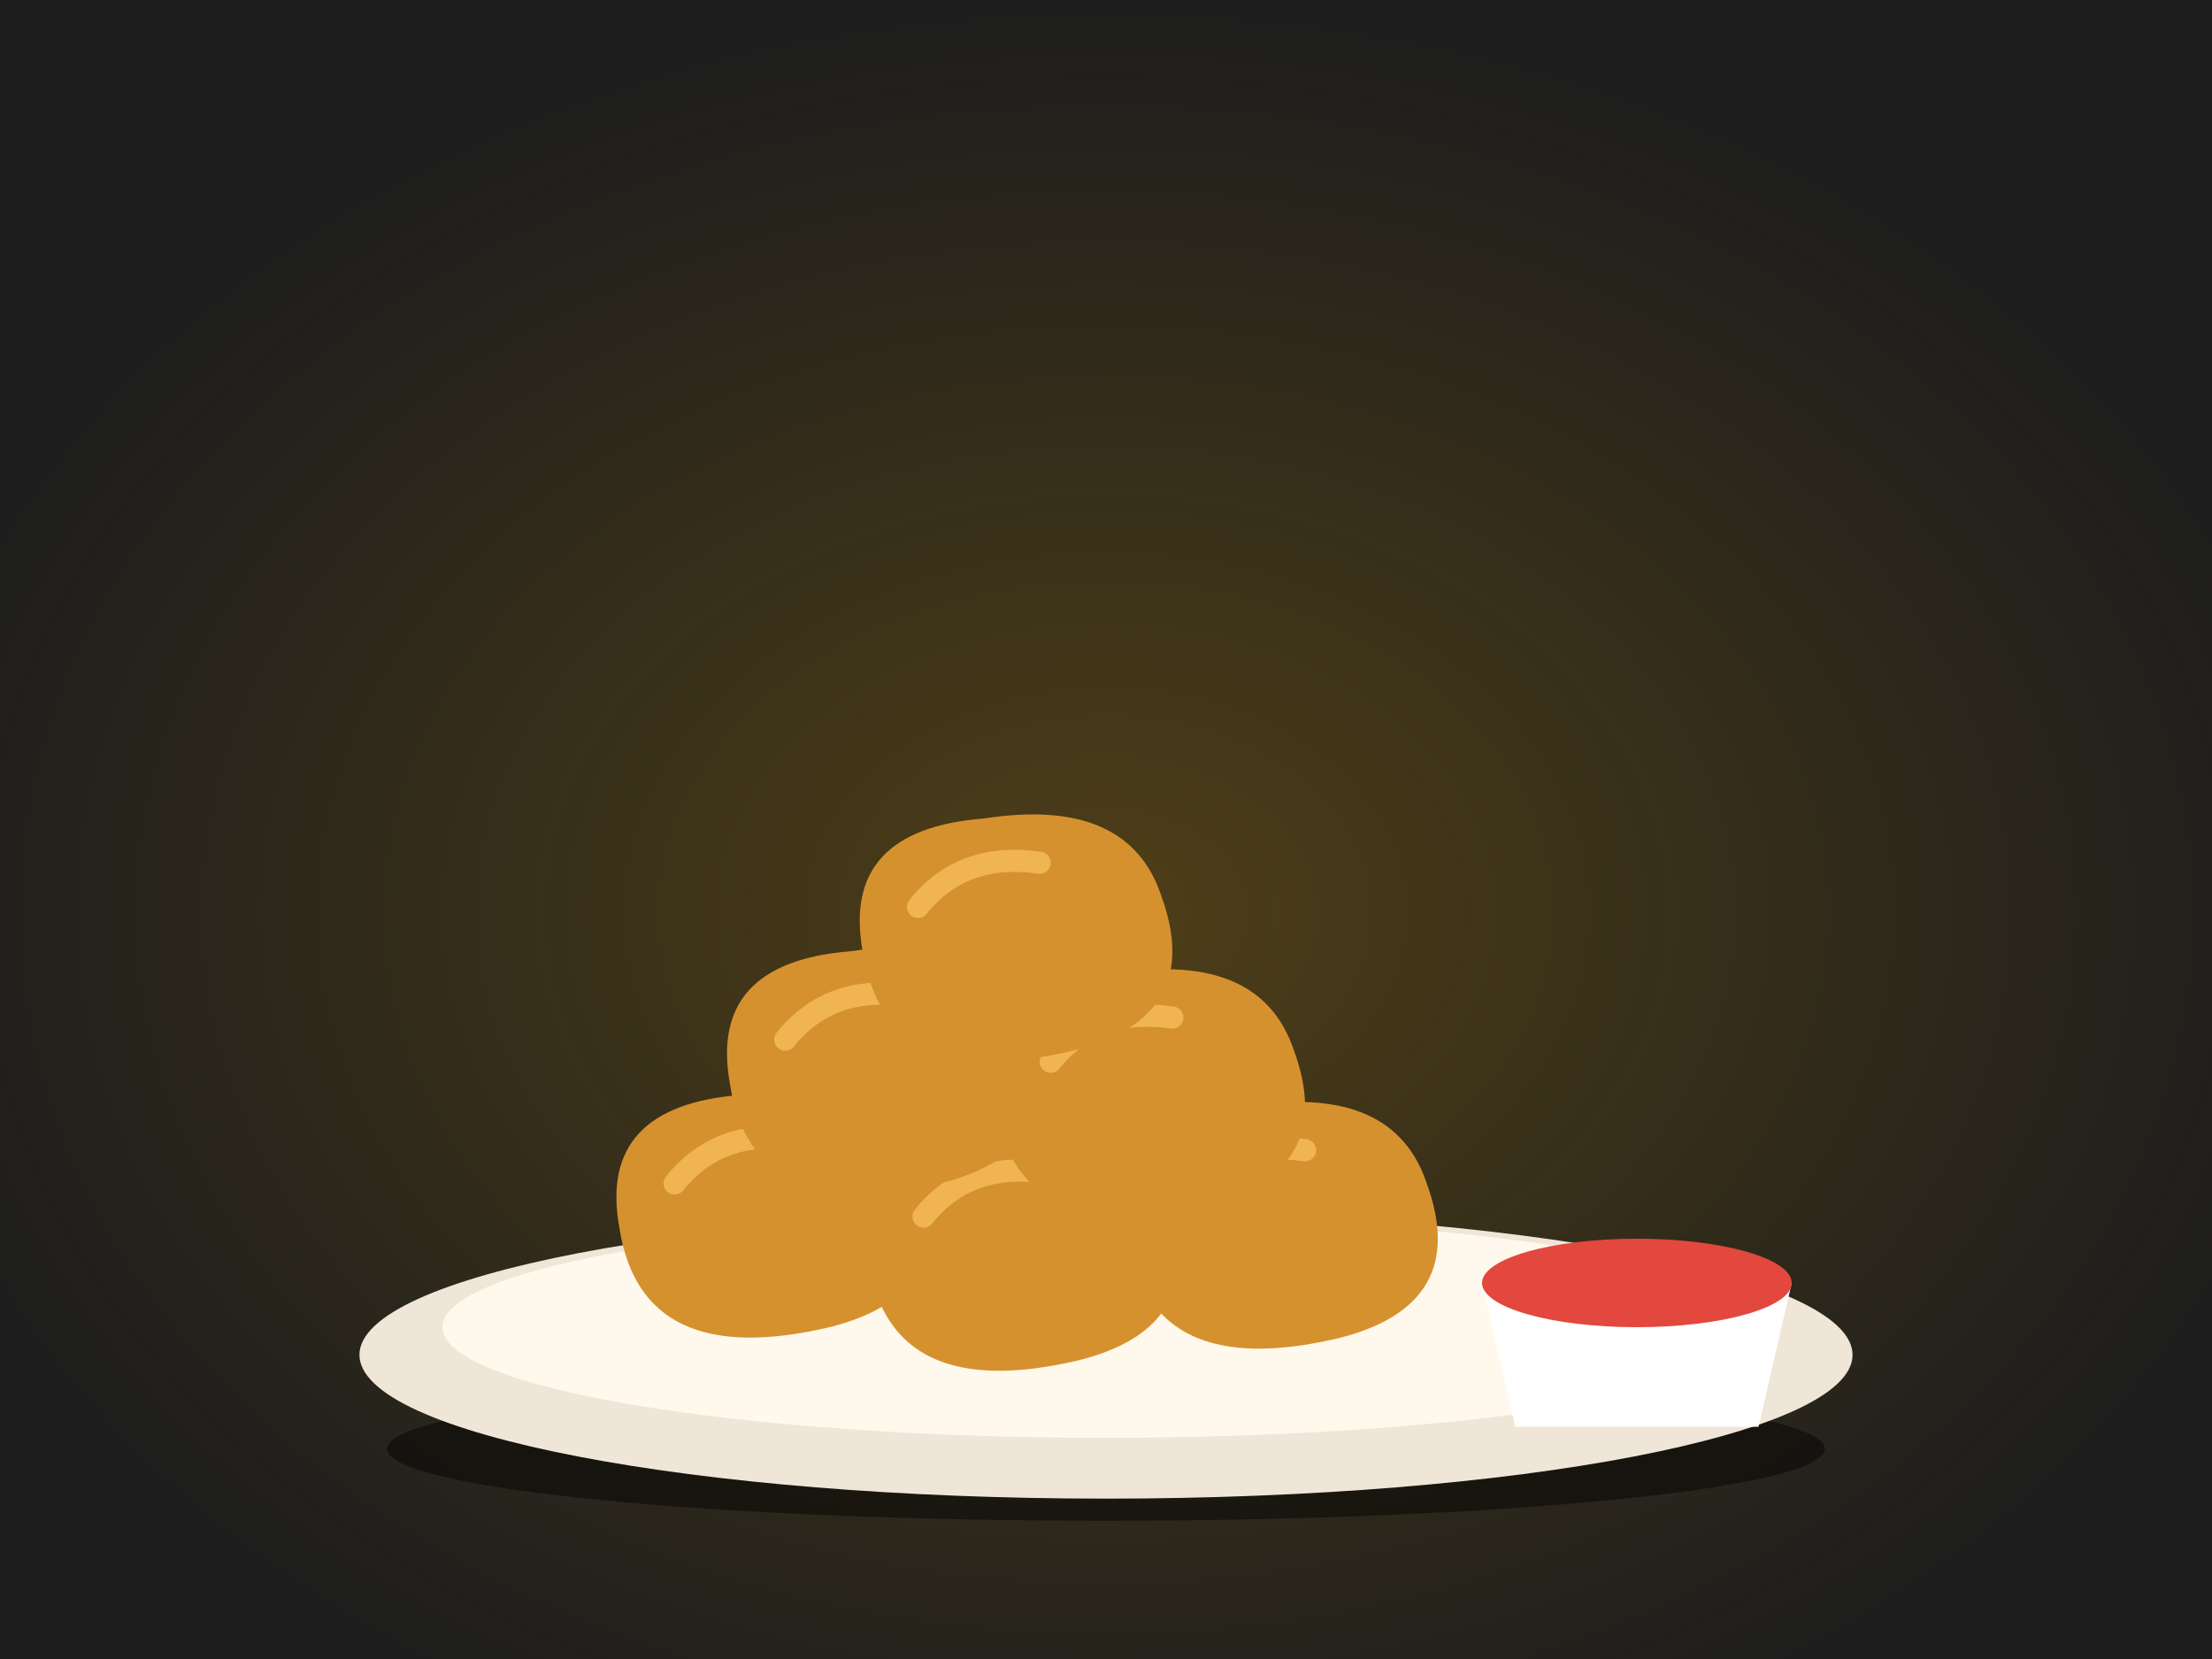
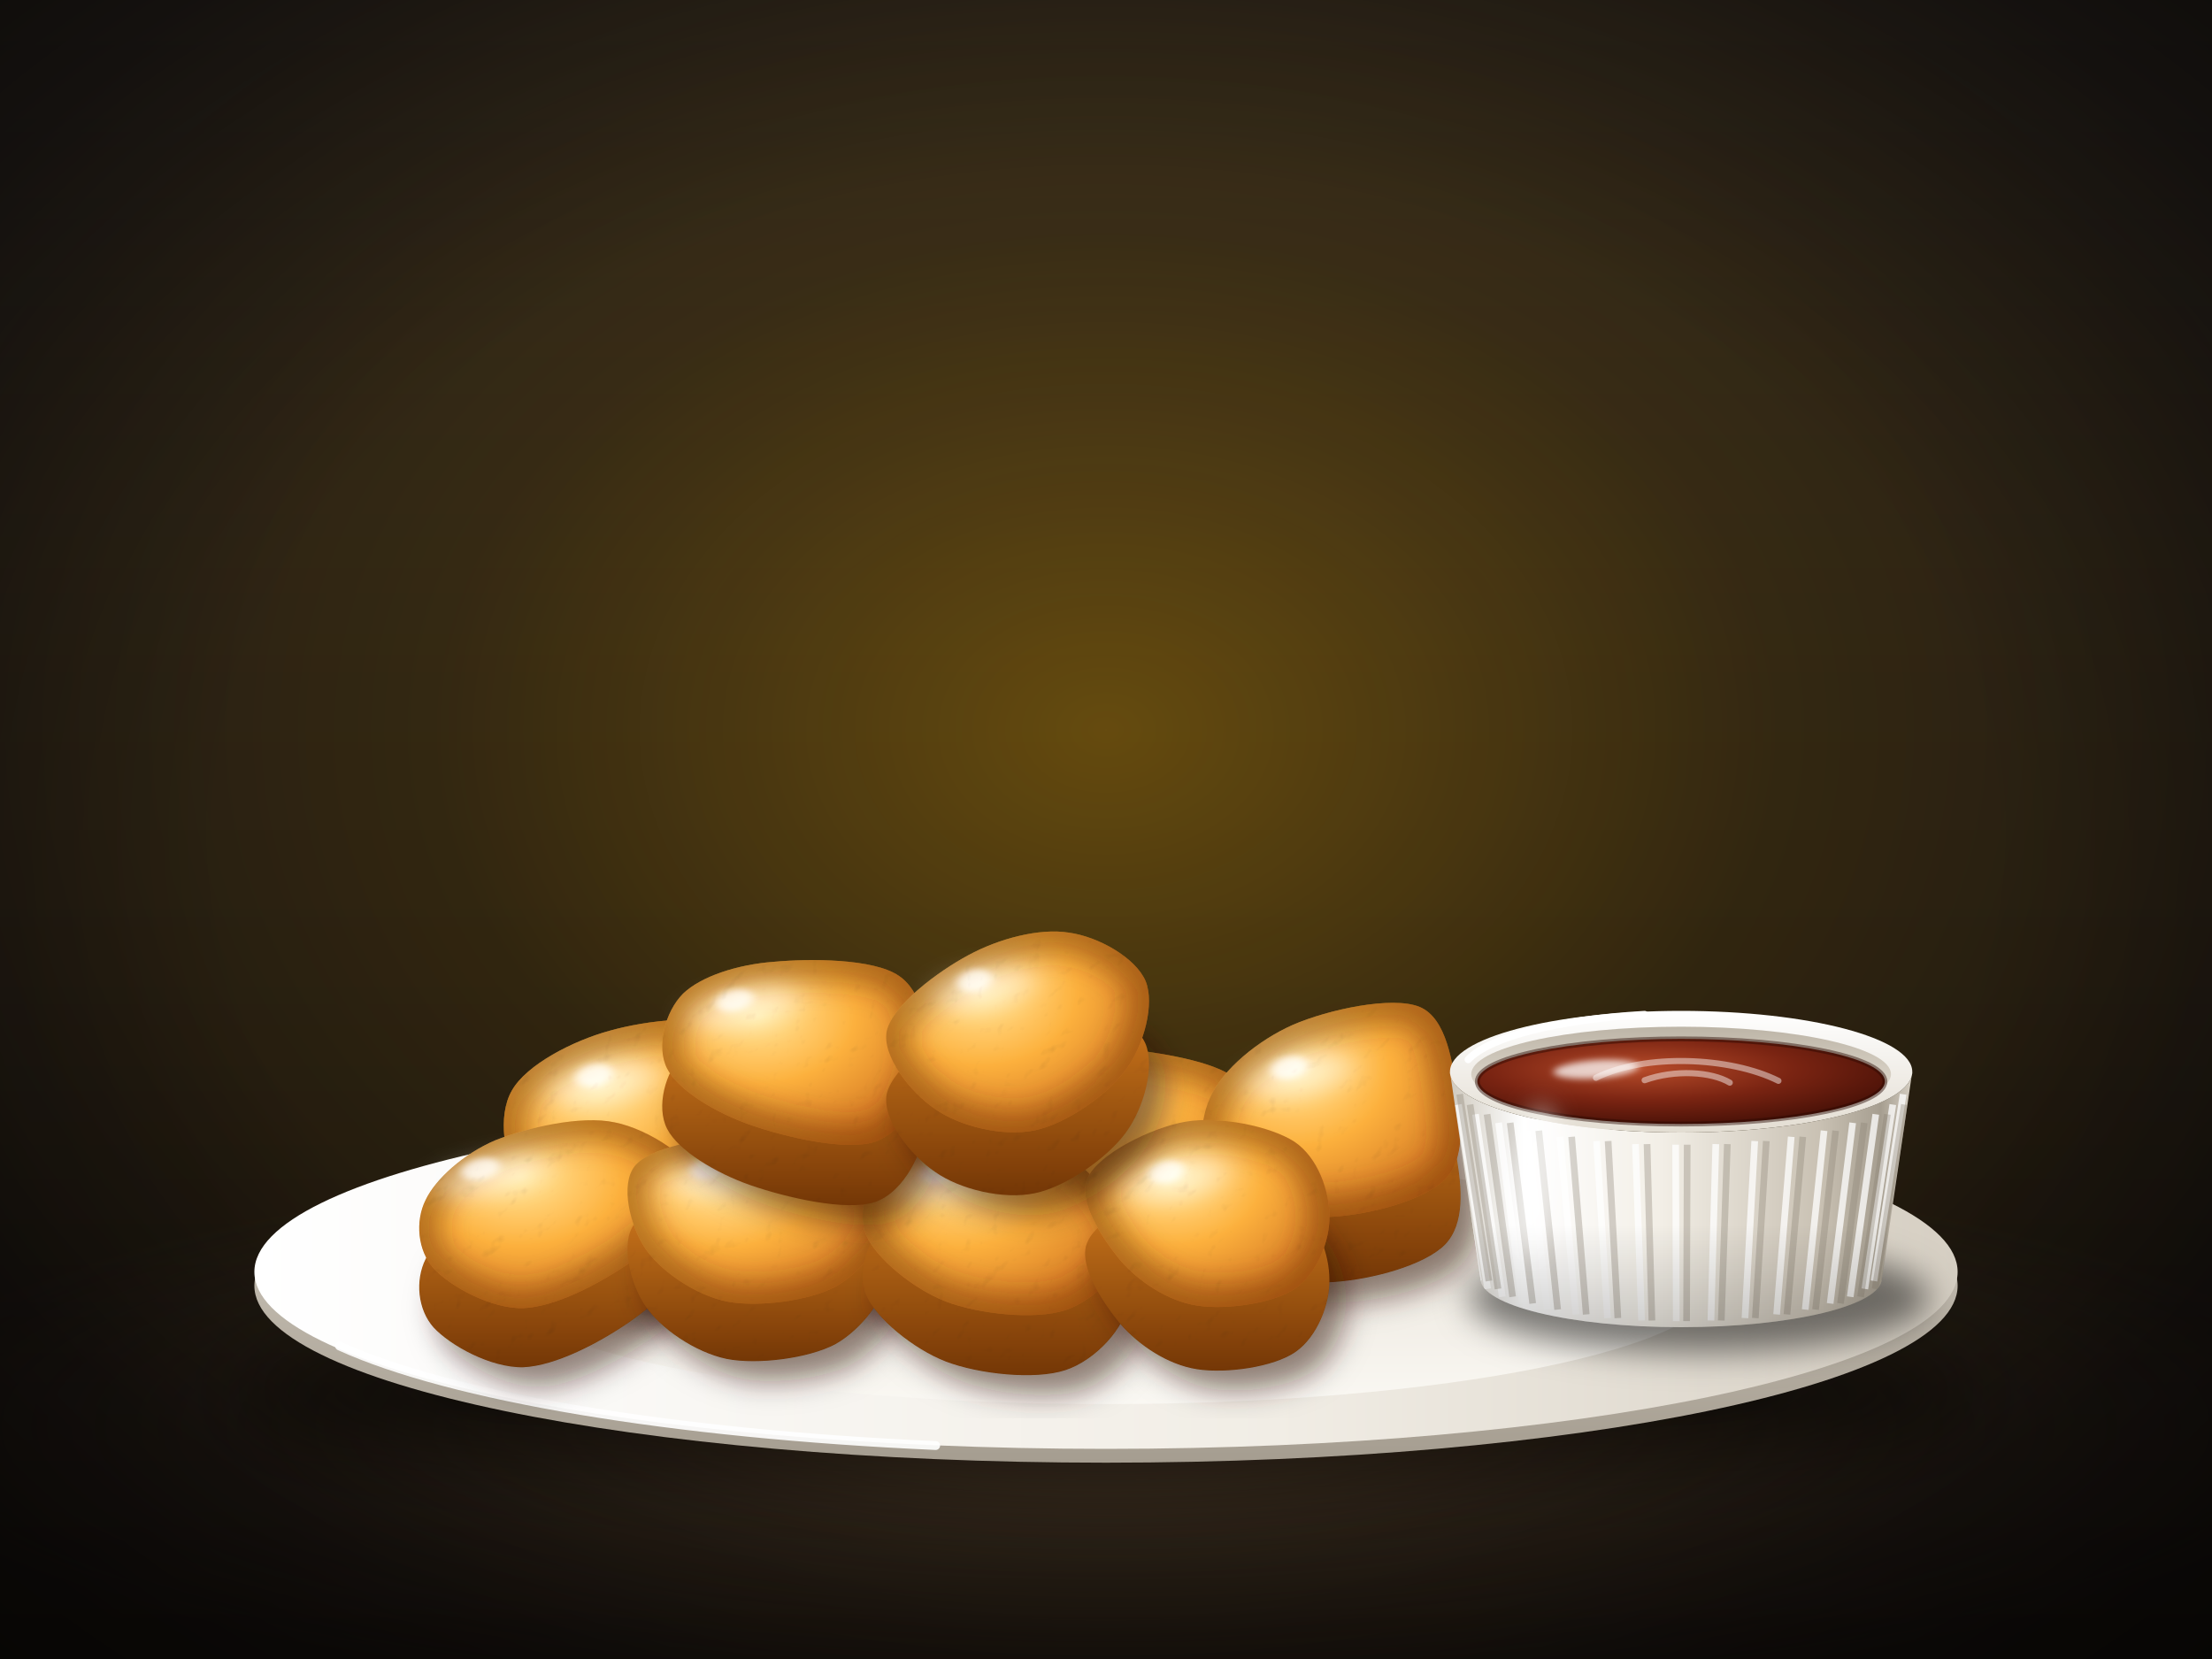
<svg xmlns="http://www.w3.org/2000/svg" viewBox="0 0 400 300" role="img" aria-label="Ilustração de nuggets">
  <defs>
-     <radialGradient id="glow" cx="50%" cy="55%" r="55%">
-       <stop offset="0" stop-color="#ffb703" stop-opacity=".22" />
+     <linearGradient id="g1" x1="0" y1="0" x2="0" y2="1">
+       <stop offset="0" stop-color="#26201b" />
+       <stop offset="1" stop-color="#110d0a" />
+     </linearGradient>
+     <radialGradient id="r2" cx="0.5" cy="0.44" r="0.6">
+       <stop offset="0" stop-color="#ffb703" stop-opacity="0.32" />
+       <stop offset="0.5" stop-color="#ffb703" stop-opacity="0.1" />
      <stop offset="1" stop-color="#ffb703" stop-opacity="0" />
    </radialGradient>
+     <radialGradient id="r3" cx="0.5" cy="0.5" r="0.5">
+       <stop offset="0" stop-color="#5a4636" stop-opacity="0.55" />
+       <stop offset="0.6" stop-color="#3a2d23" stop-opacity="0.25" />
+       <stop offset="1" stop-color="#3a2d23" stop-opacity="0" />
+     </radialGradient>
+     <radialGradient id="r4" cx="0.5" cy="0.5" r="0.72">
+       <stop offset="0.55" stop-color="#000" stop-opacity="0" />
+       <stop offset="1" stop-color="#000" stop-opacity="0.6" />
+     </radialGradient>
+     <filter id="f5" x="-60%" y="-60%" width="220%" height="220%">
+       <feGaussianBlur stdDeviation="7" />
+     </filter>
+     <filter id="f6" x="-60%" y="-60%" width="220%" height="220%">
+       <feGaussianBlur stdDeviation="2.5" />
+     </filter>
+     <linearGradient id="g7" x1="0" y1="0" x2="0" y2="1">
+       <stop offset="0" stop-color="#d9d3c8" />
+       <stop offset="1" stop-color="#a59d90" />
+     </linearGradient>
+     <linearGradient id="g8" x1="0" y1="0" x2="1" y2="0">
+       <stop offset="0" stop-color="#ffffff" />
+       <stop offset="0.6" stop-color="#f1ede5" />
+       <stop offset="1" stop-color="#d6cfc3" />
+     </linearGradient>
+     <linearGradient id="g9" x1="0" y1="0" x2="0" y2="1">
+       <stop offset="0" stop-color="#d7d0c4" />
+       <stop offset="0.4" stop-color="#ece7de" />
+       <stop offset="1" stop-color="#faf8f3" />
+     </linearGradient>
+     <filter id="f10" x="-60%" y="-60%" width="220%" height="220%">
+       <feGaussianBlur stdDeviation="3" />
+     </filter>
+     <path id="p11" d="M-17.5,-40.7 C-17.3,-36.5 -18.2,-31.4 -21.8,-28.3 C-25.3,-25.2 -33.4,-21.8 -38.9,-22 C-44.4,-22.3 -51.7,-26.1 -54.6,-29.8 C-57.5,-33.4 -58.4,-40.2 -56.2,-44 C-54,-47.9 -47,-51.5 -41.5,-53 C-35.9,-54.6 -26.8,-55.6 -22.8,-53.5 C-18.8,-51.5 -17.7,-44.9 -17.5,-40.7Z" />
+     <filter id="f12" x="-60%" y="-60%" width="220%" height="220%">
+       <feGaussianBlur stdDeviation="2.2" />
+     </filter>
+     <linearGradient id="g13" x1="0" y1="0" x2="0" y2="1">
+       <stop offset="0" stop-color="#d07a1e" />
+       <stop offset="1" stop-color="#723606" />
+     </linearGradient>
+     <radialGradient id="r14" cx="0.36" cy="0.3" r="0.82">
+       <stop offset="0" stop-color="#ffe196" />
+       <stop offset="0.45" stop-color="#f7ad3c" />
+       <stop offset="1" stop-color="#c4661a" />
+     </radialGradient>
+     <clipPath id="c15">
+       <use href="#p11" />
+     </clipPath>
+     <filter id="f16" x="-60%" y="-60%" width="220%" height="220%">
+       <feGaussianBlur stdDeviation="2" />
+     </filter>
+     <filter id="f17" x="-60%" y="-60%" width="220%" height="220%">
+       <feGaussianBlur stdDeviation="0.6" />
+     </filter>
+     <path id="p18" d="M17.3,-32.6 C16.2,-28.9 12.4,-24.5 7.7,-23.3 C2.9,-22.1 -6.4,-22.6 -11,-25.3 C-15.7,-28.1 -19.6,-35.5 -20.2,-40 C-20.7,-44.5 -17.8,-49.8 -14.2,-52.1 C-10.6,-54.4 -3.4,-55 1.4,-53.8 C6.1,-52.6 11.6,-48.5 14.2,-45 C16.9,-41.4 18.4,-36.2 17.3,-32.6Z" />
+     <clipPath id="c19">
+       <use href="#p18" />
+     </clipPath>
+     <path id="p20" d="M52.6,-32 C50.8,-28.7 47,-26.5 42.8,-25.4 C38.7,-24.4 31.3,-23.6 27.6,-25.6 C23.8,-27.6 21.1,-33.6 20.2,-37.6 C19.3,-41.6 19.3,-47.4 22.2,-49.5 C25,-51.6 31.9,-51 37.1,-50.2 C42.4,-49.5 51,-48.2 53.6,-45.1 C56.1,-42.1 54.4,-35.2 52.6,-32Z" />
+     <clipPath id="c21">
+       <use href="#p20" />
+     </clipPath>
+     <path id="p22" d="M86.2,-43.6 C86.9,-39.3 87.5,-33.8 84.4,-30.6 C81.3,-27.5 73.5,-25.4 67.8,-25 C62.1,-24.6 53.3,-25.3 50.2,-28.3 C47.1,-31.3 47.1,-38.7 49,-42.9 C50.9,-47.2 56.3,-51.6 61.5,-53.9 C66.8,-56.2 76.5,-58.3 80.6,-56.6 C84.7,-54.9 85.6,-48 86.2,-43.6Z" />
+     <clipPath id="c23">
+       <use href="#p22" />
+     </clipPath>
+     <path id="p24" d="M-28.1,-30 C-27.8,-26.5 -34.1,-21.1 -38.5,-18 C-43,-14.9 -49.6,-11.4 -54.5,-11.2 C-59.4,-11.1 -65.5,-14.5 -68,-17.2 C-70.4,-19.9 -70.8,-24.3 -69.2,-27.5 C-67.7,-30.7 -63.4,-34.5 -58.7,-36.5 C-53.9,-38.4 -45.8,-40.3 -40.7,-39.2 C-35.6,-38.2 -28.5,-33.6 -28.1,-30Z" />
+     <clipPath id="c25">
+       <use href="#p24" />
+     </clipPath>
+     <path id="p26" d="M0.3,-25.3 C0.5,-21.8 -3.5,-16.6 -7.5,-14.4 C-11.5,-12.3 -19.1,-11.3 -23.8,-12.2 C-28.6,-13.2 -33.8,-16.8 -36.1,-20.2 C-38.4,-23.6 -39.9,-29.8 -37.7,-32.6 C-35.5,-35.4 -27.5,-36.8 -22.7,-37.2 C-17.8,-37.7 -12.2,-37.2 -8.4,-35.2 C-4.6,-33.3 0.2,-28.8 0.3,-25.3Z" />
+     <clipPath id="c27">
+       <use href="#p26" />
+     </clipPath>
+     <path id="p28" d="M36.6,-21.1 C36.3,-17.4 31.8,-12.4 27.2,-10.9 C22.6,-9.4 14.2,-10.3 9.2,-12.2 C4.3,-14.1 -1.3,-18.7 -2.8,-22.2 C-4.3,-25.8 -2.5,-30.7 0.3,-33.8 C3.1,-36.9 9.2,-41.1 14.1,-40.9 C18.9,-40.7 25.7,-36 29.5,-32.7 C33.2,-29.4 37,-24.7 36.6,-21.1Z" />
+     <clipPath id="c29">
+       <use href="#p28" />
+     </clipPath>
+     <path id="p30" d="M67,-25.1 C67.1,-21.5 65.2,-16.5 61.9,-14.2 C58.6,-11.9 51.4,-10.9 47,-11.6 C42.6,-12.3 38.3,-15.2 35.5,-18.4 C32.8,-21.7 28.9,-27.5 30.6,-30.9 C32.2,-34.4 40.1,-38.4 45.3,-39.3 C50.5,-40.2 58.1,-38.6 61.7,-36.3 C65.3,-33.9 67,-28.8 67,-25.1Z" />
+     <clipPath id="c31">
+       <use href="#p30" />
+     </clipPath>
+     <path id="p32" d="M6.3,-48 C5.7,-43.8 3,-37.9 -1.4,-36.3 C-5.8,-34.8 -15,-37 -20.2,-38.8 C-25.4,-40.6 -31.1,-44 -32.8,-47.3 C-34.5,-50.6 -33.1,-55.9 -30.4,-58.6 C-27.7,-61.2 -22.2,-63 -16.7,-63.4 C-11.3,-63.9 -1.7,-63.9 2.1,-61.3 C5.9,-58.8 6.8,-52.1 6.3,-48Z" />
+     <clipPath id="c33">
+       <use href="#p32" />
+     </clipPath>
+     <path id="p34" d="M39.3,-60.5 C40.7,-57.1 39.1,-50.9 36.3,-47.1 C33.6,-43.4 27.4,-39 22.6,-38 C17.8,-37 11.3,-38.6 7.6,-41.2 C3.9,-43.7 -0.5,-49.2 0.3,-53 C1.2,-56.9 8.1,-62 12.6,-64.4 C17.2,-66.9 23.3,-68.5 27.7,-67.8 C32.2,-67.2 37.8,-64 39.3,-60.5Z" />
+     <clipPath id="c35">
+       <use href="#p34" />
+     </clipPath>
+     <filter id="e36" x="-5%" y="-5%" width="110%" height="110%" color-interpolation-filters="sRGB">
+       <feTurbulence type="fractalNoise" baseFrequency=".24" numOctaves="3" seed="7" result="n" />
+       <feDiffuseLighting in="n" surfaceScale="1.6" diffuseConstant="1.2" lighting-color="#fff" result="l">
+         <feDistantLight azimuth="225" elevation="60" />
+       </feDiffuseLighting>
+       <feComposite in="SourceGraphic" in2="l" operator="arithmetic" k1="0.66" k2="0.36" k3="0" k4="0" />
+     </filter>
+     <linearGradient id="g37" x1="0" y1="0" x2="1" y2="0">
+       <stop offset="0" stop-color="#cfc9be" />
+       <stop offset="0.16" stop-color="#ffffff" />
+       <stop offset="0.45" stop-color="#f3efe7" />
+       <stop offset="0.8" stop-color="#c9c1b3" />
+       <stop offset="0.93" stop-color="#a69e90" />
+       <stop offset="1" stop-color="#d6cfc3" />
+     </linearGradient>
+     <clipPath id="c38">
+       <path d="M-38,-42 L-33,-8 A33,8 0 0 0 33,-8 L38,-42 A38,10 0 0 1 -38,-42 Z" />
+     </clipPath>
+     <linearGradient id="g39" x1="0" y1="0" x2="0" y2="1">
+       <stop offset="0" stop-color="#000" stop-opacity="0" />
+       <stop offset="0.6" stop-color="#000" stop-opacity="0" />
+       <stop offset="1" stop-color="#000" stop-opacity="0.18" />
+     </linearGradient>
+     <linearGradient id="g40" x1="0" y1="0" x2="0" y2="1">
+       <stop offset="0" stop-color="#ffffff" />
+       <stop offset="1" stop-color="#e3ddd2" />
+     </linearGradient>
+     <linearGradient id="g41" x1="0" y1="0" x2="0" y2="1">
+       <stop offset="0" stop-color="#bdb5a7" />
+       <stop offset="1" stop-color="#efe9df" />
+     </linearGradient>
+     <radialGradient id="r42" cx="0.4" cy="0.35" r="0.75">
+       <stop offset="0" stop-color="#b84c2a" />
+       <stop offset="0.5" stop-color="#7a2412" />
+       <stop offset="1" stop-color="#3e0d05" />
+     </radialGradient>
  </defs>
-   <rect width="400" height="300" fill="#1d1d1d" />
-   <rect width="400" height="300" fill="url(#glow)" />
-   <ellipse cx="200" cy="262" rx="130" ry="13" fill="#000" opacity=".45" />
-   <ellipse cx="200" cy="245" rx="135" ry="26" fill="#efe6d8" />
-   <ellipse cx="200" cy="240" rx="120" ry="20" fill="#fff8ec" />
-   <path d="M112,222 q-4,-22 22,-24 q26,-4 32,14 q8,22 -16,28 q-34,8 -38,-18z" fill="#d6912f" />
-   <path d="M122,214 q8,-10 22,-8" fill="none" stroke="#f0b552" stroke-width="4" stroke-linecap="round" />
-   <path d="M157,228 q-4,-22 22,-24 q26,-4 32,14 q8,22 -16,28 q-34,8 -38,-18z" fill="#d6912f" />
-   <path d="M167,220 q8,-10 22,-8" fill="none" stroke="#f0b552" stroke-width="4" stroke-linecap="round" />
-   <path d="M204,224 q-4,-22 22,-24 q26,-4 32,14 q8,22 -16,28 q-34,8 -38,-18z" fill="#d6912f" />
-   <path d="M214,216 q8,-10 22,-8" fill="none" stroke="#f0b552" stroke-width="4" stroke-linecap="round" />
-   <path d="M132,196 q-4,-22 22,-24 q26,-4 32,14 q8,22 -16,28 q-34,8 -38,-18z" fill="#d6912f" />
-   <path d="M142,188 q8,-10 22,-8" fill="none" stroke="#f0b552" stroke-width="4" stroke-linecap="round" />
-   <path d="M180,200 q-4,-22 22,-24 q26,-4 32,14 q8,22 -16,28 q-34,8 -38,-18z" fill="#d6912f" />
-   <path d="M190,192 q8,-10 22,-8" fill="none" stroke="#f0b552" stroke-width="4" stroke-linecap="round" />
-   <path d="M156,172 q-4,-22 22,-24 q26,-4 32,14 q8,22 -16,28 q-34,8 -38,-18z" fill="#d6912f" />
-   <path d="M166,164 q8,-10 22,-8" fill="none" stroke="#f0b552" stroke-width="4" stroke-linecap="round" />
-   <path d="M268,232 h56 l-6,26 h-44z" fill="#ffffff" />
-   <ellipse cx="296" cy="232" rx="28" ry="8" fill="#e2483d" />
+   <rect width="400" height="300" fill="url(#g1)" />
+   <rect width="400" height="300" fill="url(#r2)" />
+   <ellipse cx="200" cy="258" rx="230" ry="52" fill="url(#r3)" />
+   <rect width="400" height="300" fill="url(#r4)" />
+   <ellipse cx="200" cy="252" rx="157.5" ry="15" fill="#000" opacity="0.5" filter="url(#f5)" />
+   <ellipse cx="200" cy="251" rx="123" ry="5.5" fill="#000" opacity="0.55" filter="url(#f6)" />
+   <ellipse cx="200" cy="237" rx="107.8" ry="19.84" fill="#8f877c" />
+   <ellipse cx="200" cy="232.5" rx="154" ry="32" fill="url(#g7)" />
+   <ellipse cx="200" cy="230" rx="154" ry="32" fill="url(#g8)" />
+   <ellipse cx="200" cy="231.5" rx="110.88" ry="22.4" fill="url(#g9)" />
+   <path d="M61.4,243.4 A154,32 0 0 0 169.2,261.4" stroke="#fff" stroke-width="1.6" fill="none" stroke-linecap="round" opacity=".9" />
+   <ellipse cx="115.3" cy="217.2" rx="30.8" ry="4.48" fill="#ffffff" opacity="0.6" filter="url(#f10)" transform="rotate(-6 115.3 217.2)" />
+   <g transform="translate(160,250) scale(1.2)">
+     <g filter="url(#e36)">
+       <use href="#p11" fill="#2a1000" opacity=".5" transform="translate(2.5,12.87)" filter="url(#f12)" />
+       <use href="#p11" fill="url(#g13)" transform="translate(0,9.87)" />
+       <use href="#p11" fill="url(#r14)" />
+       <g clip-path="url(#c15)">
+         <use href="#p11" fill="none" stroke="#6a3000" stroke-opacity=".45" stroke-width="6.78" filter="url(#f16)" />
+       </g>
+       <ellipse cx="-42.14" cy="-45.04" rx="8.25" ry="3.08" fill="#ffffff" opacity="0.45" filter="url(#f16)" transform="rotate(-12 -42.14 -45.04)" />
+       <ellipse cx="-43.79" cy="-46.27" rx="2.89" ry="1.73" fill="#ffffff" opacity="0.7" filter="url(#f17)" transform="rotate(-12 -43.79 -46.27)" />
+       <use href="#p18" fill="#2a1000" opacity=".5" transform="translate(2.5,12.72)" filter="url(#f12)" />
+       <use href="#p18" fill="url(#g13)" transform="translate(0,9.72)" />
+       <use href="#p18" fill="url(#r14)" />
+       <g clip-path="url(#c19)">
+         <use href="#p18" fill="none" stroke="#6a3000" stroke-opacity=".45" stroke-width="6.68" filter="url(#f16)" />
+       </g>
+       <ellipse cx="-6.28" cy="-45.45" rx="8.06" ry="3.04" fill="#ffffff" opacity="0.45" filter="url(#f16)" transform="rotate(-12 -6.28 -45.45)" />
+       <ellipse cx="-7.9" cy="-46.66" rx="2.82" ry="1.71" fill="#ffffff" opacity="0.7" filter="url(#f17)" transform="rotate(-12 -7.9 -46.66)" />
+       <use href="#p20" fill="#2a1000" opacity=".5" transform="translate(2.5,11.95)" filter="url(#f12)" />
+       <use href="#p20" fill="url(#g13)" transform="translate(0,8.95)" />
+       <use href="#p20" fill="url(#r14)" />
+       <g clip-path="url(#c21)">
+         <use href="#p20" fill="none" stroke="#6a3000" stroke-opacity=".45" stroke-width="6.15" filter="url(#f16)" />
+       </g>
+       <ellipse cx="30.57" cy="-43.28" rx="7.47" ry="2.8" fill="#ffffff" opacity="0.45" filter="url(#f16)" transform="rotate(-12 30.57 -43.28)" />
+       <ellipse cx="29.08" cy="-44.4" rx="2.61" ry="1.62" fill="#ffffff" opacity="0.7" filter="url(#f17)" transform="rotate(-12 29.08 -44.4)" />
+       <use href="#p22" fill="#2a1000" opacity=".5" transform="translate(2.5,12.84)" filter="url(#f12)" />
+       <use href="#p22" fill="url(#g13)" transform="translate(0,9.84)" />
+       <use href="#p22" fill="url(#r14)" />
+       <g clip-path="url(#c23)">
+         <use href="#p22" fill="none" stroke="#6a3000" stroke-opacity=".45" stroke-width="6.76" filter="url(#f16)" />
+       </g>
+       <ellipse cx="62.6" cy="-46.21" rx="8.15" ry="3.07" fill="#ffffff" opacity="0.45" filter="url(#f16)" transform="rotate(-12 62.6 -46.21)" />
+       <ellipse cx="60.97" cy="-47.44" rx="2.85" ry="1.73" fill="#ffffff" opacity="0.7" filter="url(#f17)" transform="rotate(-12 60.97 -47.44)" />
+       <use href="#p24" fill="#2a1000" opacity=".5" transform="translate(2.5,11.9)" filter="url(#f12)" />
+       <use href="#p24" fill="url(#g13)" transform="translate(0,8.9)" />
+       <use href="#p24" fill="url(#r14)" />
+       <g clip-path="url(#c25)">
+         <use href="#p24" fill="none" stroke="#6a3000" stroke-opacity=".45" stroke-width="6.12" filter="url(#f16)" />
+       </g>
+       <ellipse cx="-59.19" cy="-31.04" rx="8.57" ry="2.78" fill="#ffffff" opacity="0.45" filter="url(#f16)" transform="rotate(-12 -59.19 -31.04)" />
+       <ellipse cx="-60.91" cy="-32.16" rx="3" ry="1.61" fill="#ffffff" opacity="0.7" filter="url(#f17)" transform="rotate(-12 -60.91 -32.16)" />
+       <use href="#p26" fill="#2a1000" opacity=".5" transform="translate(2.5,11.65)" filter="url(#f12)" />
+       <use href="#p26" fill="url(#g13)" transform="translate(0,8.65)" />
+       <use href="#p26" fill="url(#r14)" />
+       <g clip-path="url(#c27)">
+         <use href="#p26" fill="none" stroke="#6a3000" stroke-opacity=".45" stroke-width="5.94" filter="url(#f16)" />
+       </g>
+       <ellipse cx="-25.24" cy="-31.1" rx="7.42" ry="2.7" fill="#ffffff" opacity="0.45" filter="url(#f16)" transform="rotate(-12 -25.24 -31.1)" />
+       <ellipse cx="-26.72" cy="-32.18" rx="2.6" ry="1.58" fill="#ffffff" opacity="0.7" filter="url(#f17)" transform="rotate(-12 -26.72 -32.18)" />
+       <use href="#p28" fill="#2a1000" opacity=".5" transform="translate(2.5,12.04)" filter="url(#f12)" />
+       <use href="#p28" fill="url(#g13)" transform="translate(0,9.04)" />
+       <use href="#p28" fill="url(#r14)" />
+       <g clip-path="url(#c29)">
+         <use href="#p28" fill="none" stroke="#6a3000" stroke-opacity=".45" stroke-width="6.22" filter="url(#f16)" />
+       </g>
+       <ellipse cx="9.71" cy="-30.55" rx="8.1" ry="2.83" fill="#ffffff" opacity="0.45" filter="url(#f16)" transform="rotate(-12 9.71 -30.55)" />
+       <ellipse cx="8.09" cy="-31.68" rx="2.83" ry="1.63" fill="#ffffff" opacity="0.7" filter="url(#f17)" transform="rotate(-12 8.09 -31.68)" />
+       <use href="#p30" fill="#2a1000" opacity=".5" transform="translate(2.5,12.59)" filter="url(#f12)" />
+       <use href="#p30" fill="url(#g13)" transform="translate(0,9.59)" />
+       <use href="#p30" fill="url(#r14)" />
+       <g clip-path="url(#c31)">
+         <use href="#p30" fill="none" stroke="#6a3000" stroke-opacity=".45" stroke-width="6.59" filter="url(#f16)" />
+       </g>
+       <ellipse cx="44.04" cy="-30.5" rx="7.84" ry="3" fill="#ffffff" opacity="0.45" filter="url(#f16)" transform="rotate(-12 44.04 -30.5)" />
+       <ellipse cx="42.47" cy="-31.7" rx="2.75" ry="1.7" fill="#ffffff" opacity="0.7" filter="url(#f17)" transform="rotate(-12 42.47 -31.7)" />
+       <use href="#p32" fill="#2a1000" opacity=".5" transform="translate(2.5,12.08)" filter="url(#f12)" />
+       <use href="#p32" fill="url(#g13)" transform="translate(0,9.08)" />
+       <use href="#p32" fill="url(#r14)" />
+       <g clip-path="url(#c33)">
+         <use href="#p32" fill="none" stroke="#6a3000" stroke-opacity=".45" stroke-width="6.24" filter="url(#f16)" />
+       </g>
+       <ellipse cx="-20.98" cy="-56.44" rx="8.34" ry="2.84" fill="#ffffff" opacity="0.45" filter="url(#f16)" transform="rotate(-12 -20.98 -56.44)" />
+       <ellipse cx="-22.65" cy="-57.57" rx="2.92" ry="1.64" fill="#ffffff" opacity="0.7" filter="url(#f17)" transform="rotate(-12 -22.65 -57.57)" />
+       <use href="#p34" fill="#2a1000" opacity=".5" transform="translate(2.5,12.48)" filter="url(#f12)" />
+       <use href="#p34" fill="url(#g13)" transform="translate(0,9.48)" />
+       <use href="#p34" fill="url(#r14)" />
+       <g clip-path="url(#c35)">
+         <use href="#p34" fill="none" stroke="#6a3000" stroke-opacity=".45" stroke-width="6.52" filter="url(#f16)" />
+       </g>
+       <ellipse cx="15.09" cy="-59.35" rx="7.65" ry="2.96" fill="#ffffff" opacity="0.45" filter="url(#f16)" transform="rotate(-12 15.09 -59.35)" />
+       <ellipse cx="13.56" cy="-60.54" rx="2.68" ry="1.69" fill="#ffffff" opacity="0.7" filter="url(#f17)" transform="rotate(-12 13.56 -60.54)" />
+     </g>
+   </g>
+   <ellipse cx="307.3" cy="234.7" rx="41.8" ry="9.9" fill="#000" opacity=".5" filter="url(#f10)" />
+   <g transform="translate(304,240) scale(1.1)">
+     <path d="M-38,-42 L-33,-8 A33,8 0 0 0 33,-8 L38,-42 A38,10 0 0 1 -38,-42 Z" fill="url(#g37)" />
+     <g clip-path="url(#c38)">
+       <path d="M-38.3,-38.3 L-33.3,-7.6 M-36.6,-36.6 L-31.8,-6.3 M-33.8,-35 L-29.4,-5 M-30,-33.6 L-26.1,-3.9 M-25.3,-32.3 L-22,-2.9 M-19.9,-31.3 L-17.3,-2.1 M-13.9,-30.6 L-12.1,-1.5 M-7.5,-30.1 L-6.5,-1.1 M-0.9,-30 L-0.8,-1 M5.7,-30.1 L4.9,-1.1 M12.1,-30.6 L10.5,-1.5 M18.1,-31.3 L15.7,-2.1 M23.5,-32.3 L20.4,-2.9 M28.2,-33.6 L24.5,-3.9 M32,-35 L27.8,-5 M34.8,-36.6 L30.2,-6.3 M36.5,-38.3 L31.7,-7.6 " stroke="#fff" stroke-opacity=".75" stroke-width="1.1" />
+       <path d="M-36.4,-38.3 L-31.6,-7.6 M-34.7,-36.6 L-30.1,-6.3 M-31.9,-35 L-27.7,-5 M-28.1,-33.6 L-24.4,-3.9 M-23.4,-32.3 L-20.3,-2.9 M-18,-31.3 L-15.6,-2.1 M-12,-30.6 L-10.4,-1.5 M-5.6,-30.1 L-4.8,-1.1 M1,-30 L0.9,-1 M7.6,-30.1 L6.6,-1.1 M14,-30.6 L12.2,-1.5 M20,-31.3 L17.4,-2.1 M25.4,-32.3 L22.1,-2.9 M30.1,-33.6 L26.2,-3.9 M33.9,-35 L29.5,-5 M36.7,-36.6 L31.9,-6.3 M38.4,-38.3 L33.4,-7.6 " stroke="#8a8173" stroke-opacity=".35" stroke-width="1.1" />
+       <rect x="-38" y="-42" width="76" height="42" fill="url(#g39)" />
+     </g>
+     <ellipse cx="0" cy="-42" rx="38" ry="10" fill="url(#g40)" />
+     <ellipse cx="0" cy="-41.6" rx="34.5" ry="7.8" fill="url(#g41)" />
+     <ellipse cx="0" cy="-40.4" rx="33.5" ry="7" fill="url(#r42)" />
+     <ellipse cx="0" cy="-40.4" rx="33.5" ry="7" fill="none" stroke="#2a0702" stroke-opacity=".45" stroke-width=".8" />
+     <path d="M-14,-41 C-6,-45 8,-44.5 16,-40.5 M-6,-40.6 C-1,-42.4 5,-42 8,-40.2" stroke="#fff" stroke-opacity=".45" stroke-width="1" fill="none" stroke-linecap="round" />
+     <ellipse cx="-14" cy="-42.4" rx="7" ry="1.5" fill="#ffffff" opacity="0.75" filter="url(#f17)" transform="rotate(-4 -14 -42.4)" />
+     <path d="M-35,-44 A38,10 0 0 1 -6,-51.4" stroke="#fff" stroke-width="1.2" fill="none" stroke-linecap="round" />
+     <ellipse cx="-24" cy="-24" rx="4" ry="12" fill="#ffffff" opacity="0.55" filter="url(#f16)" transform="rotate(6 -24 -24)" />
+   </g>
</svg>
